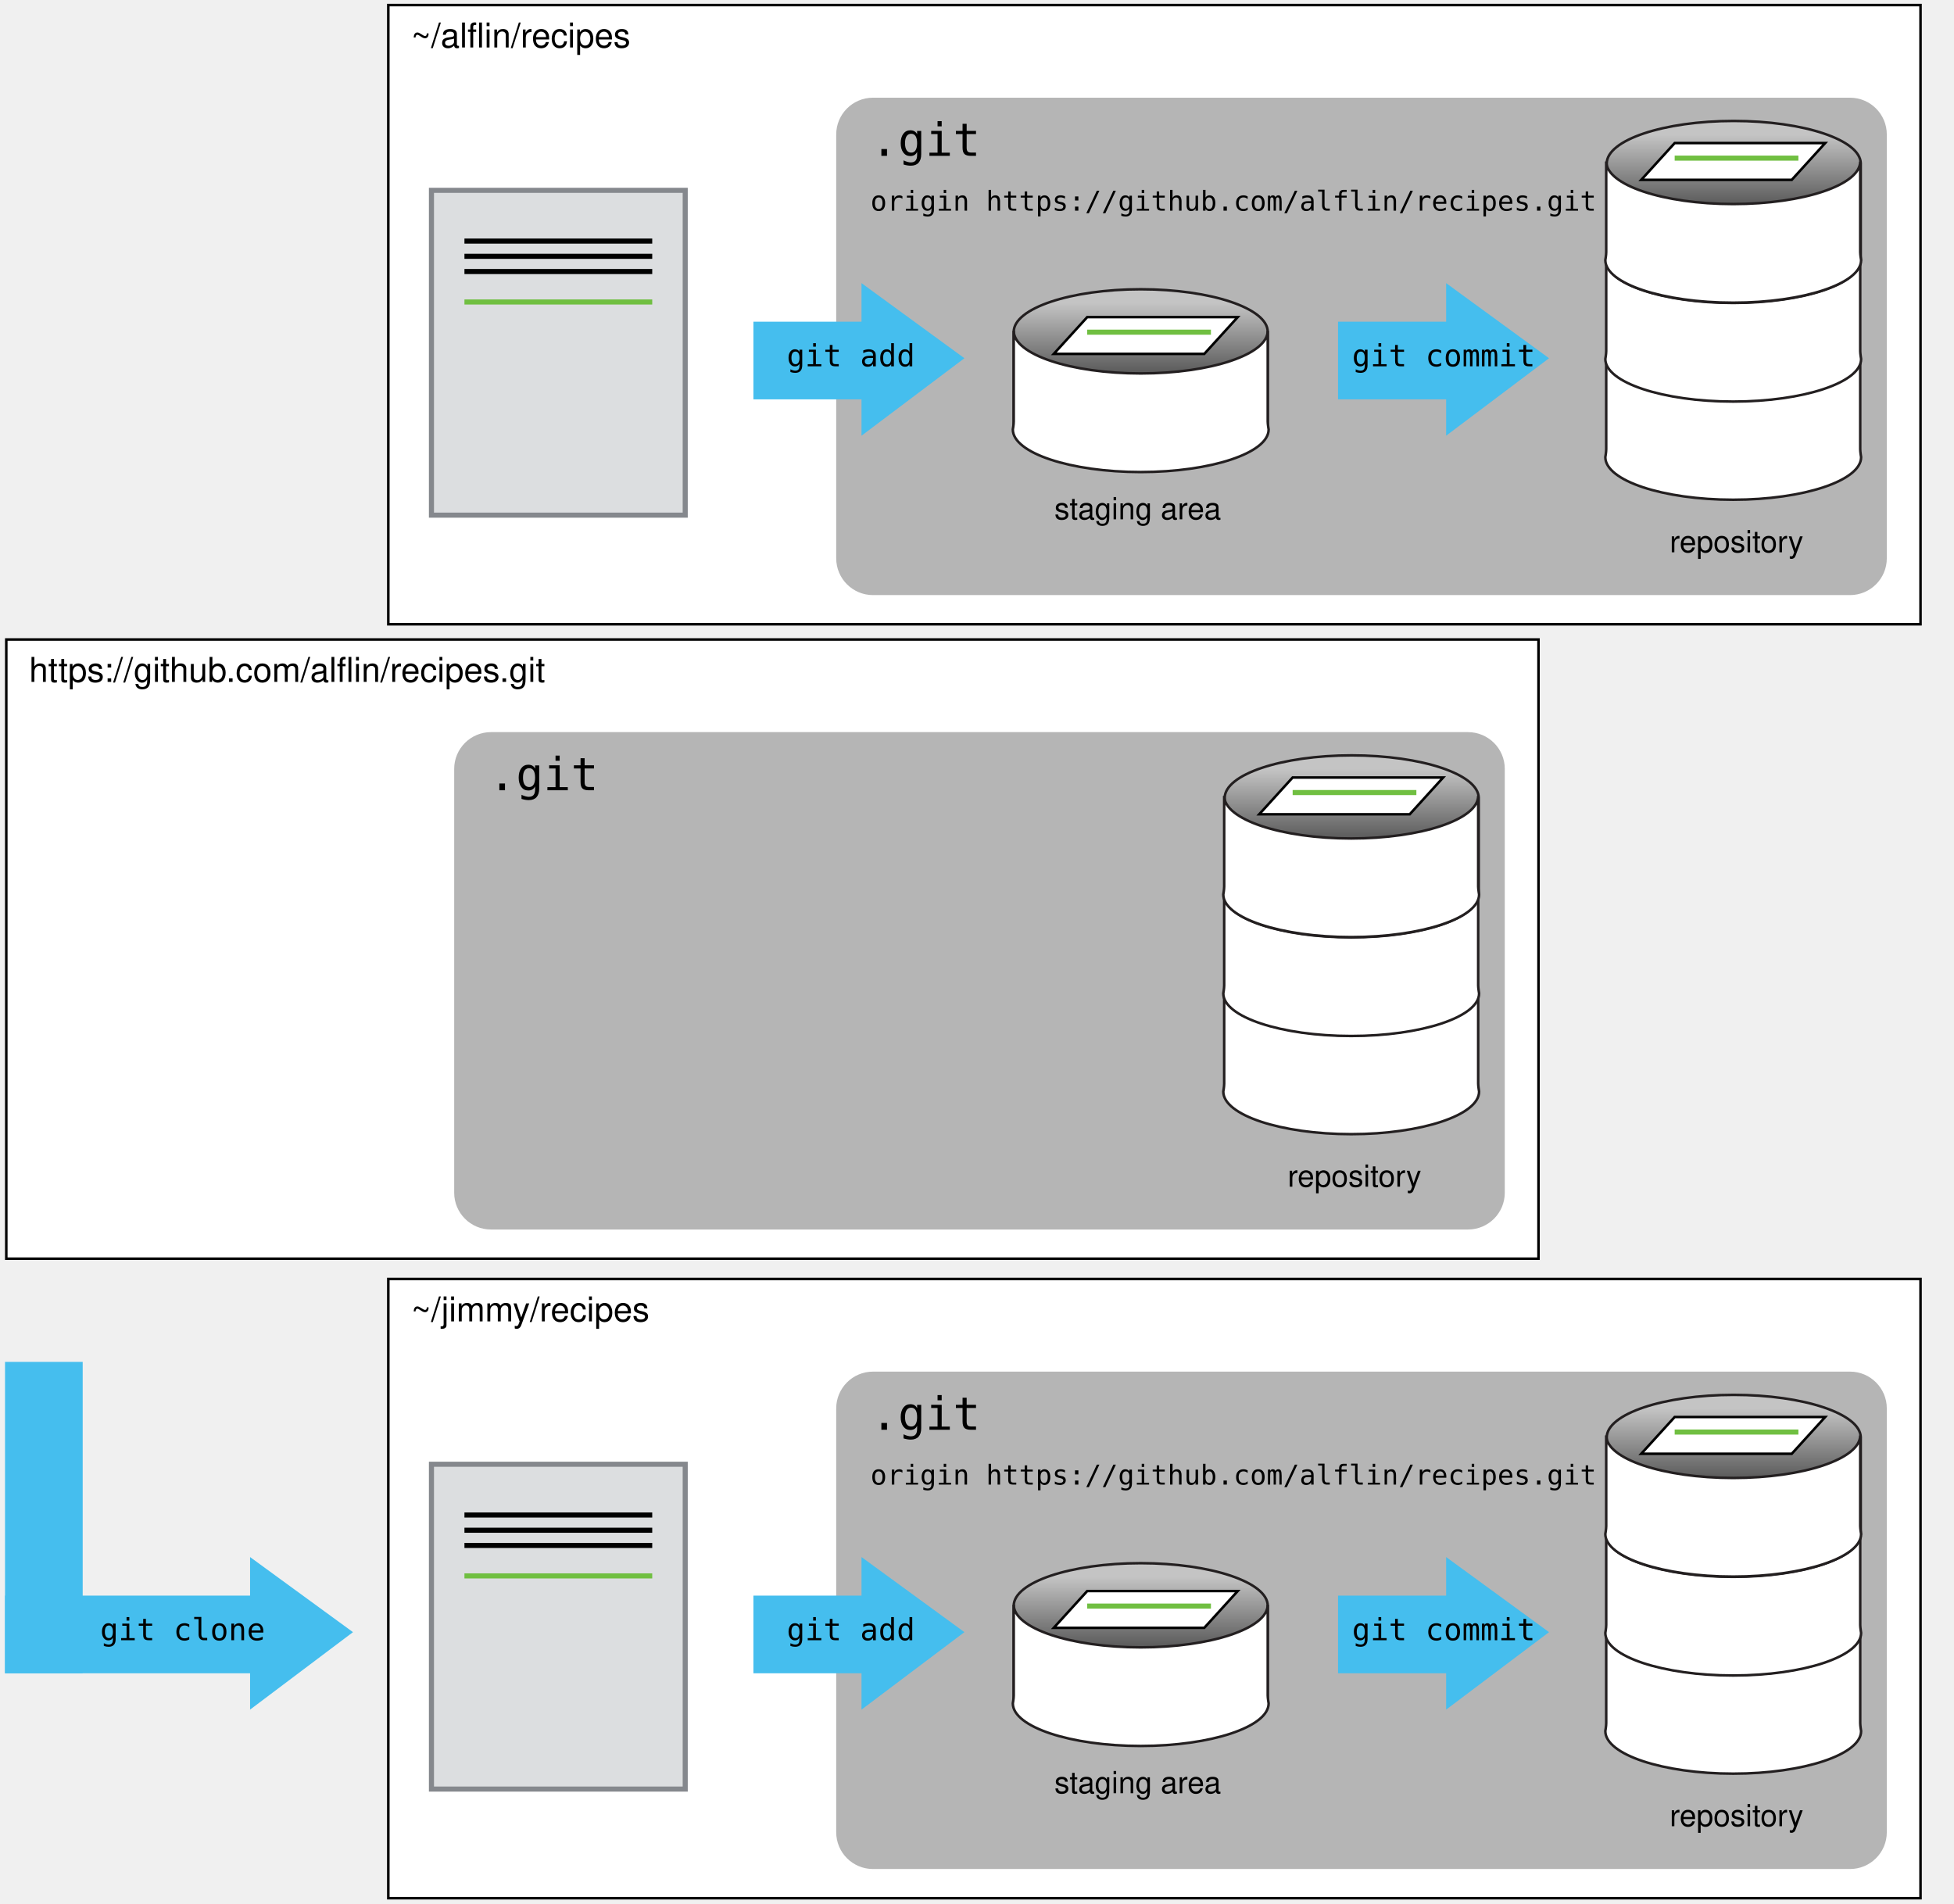
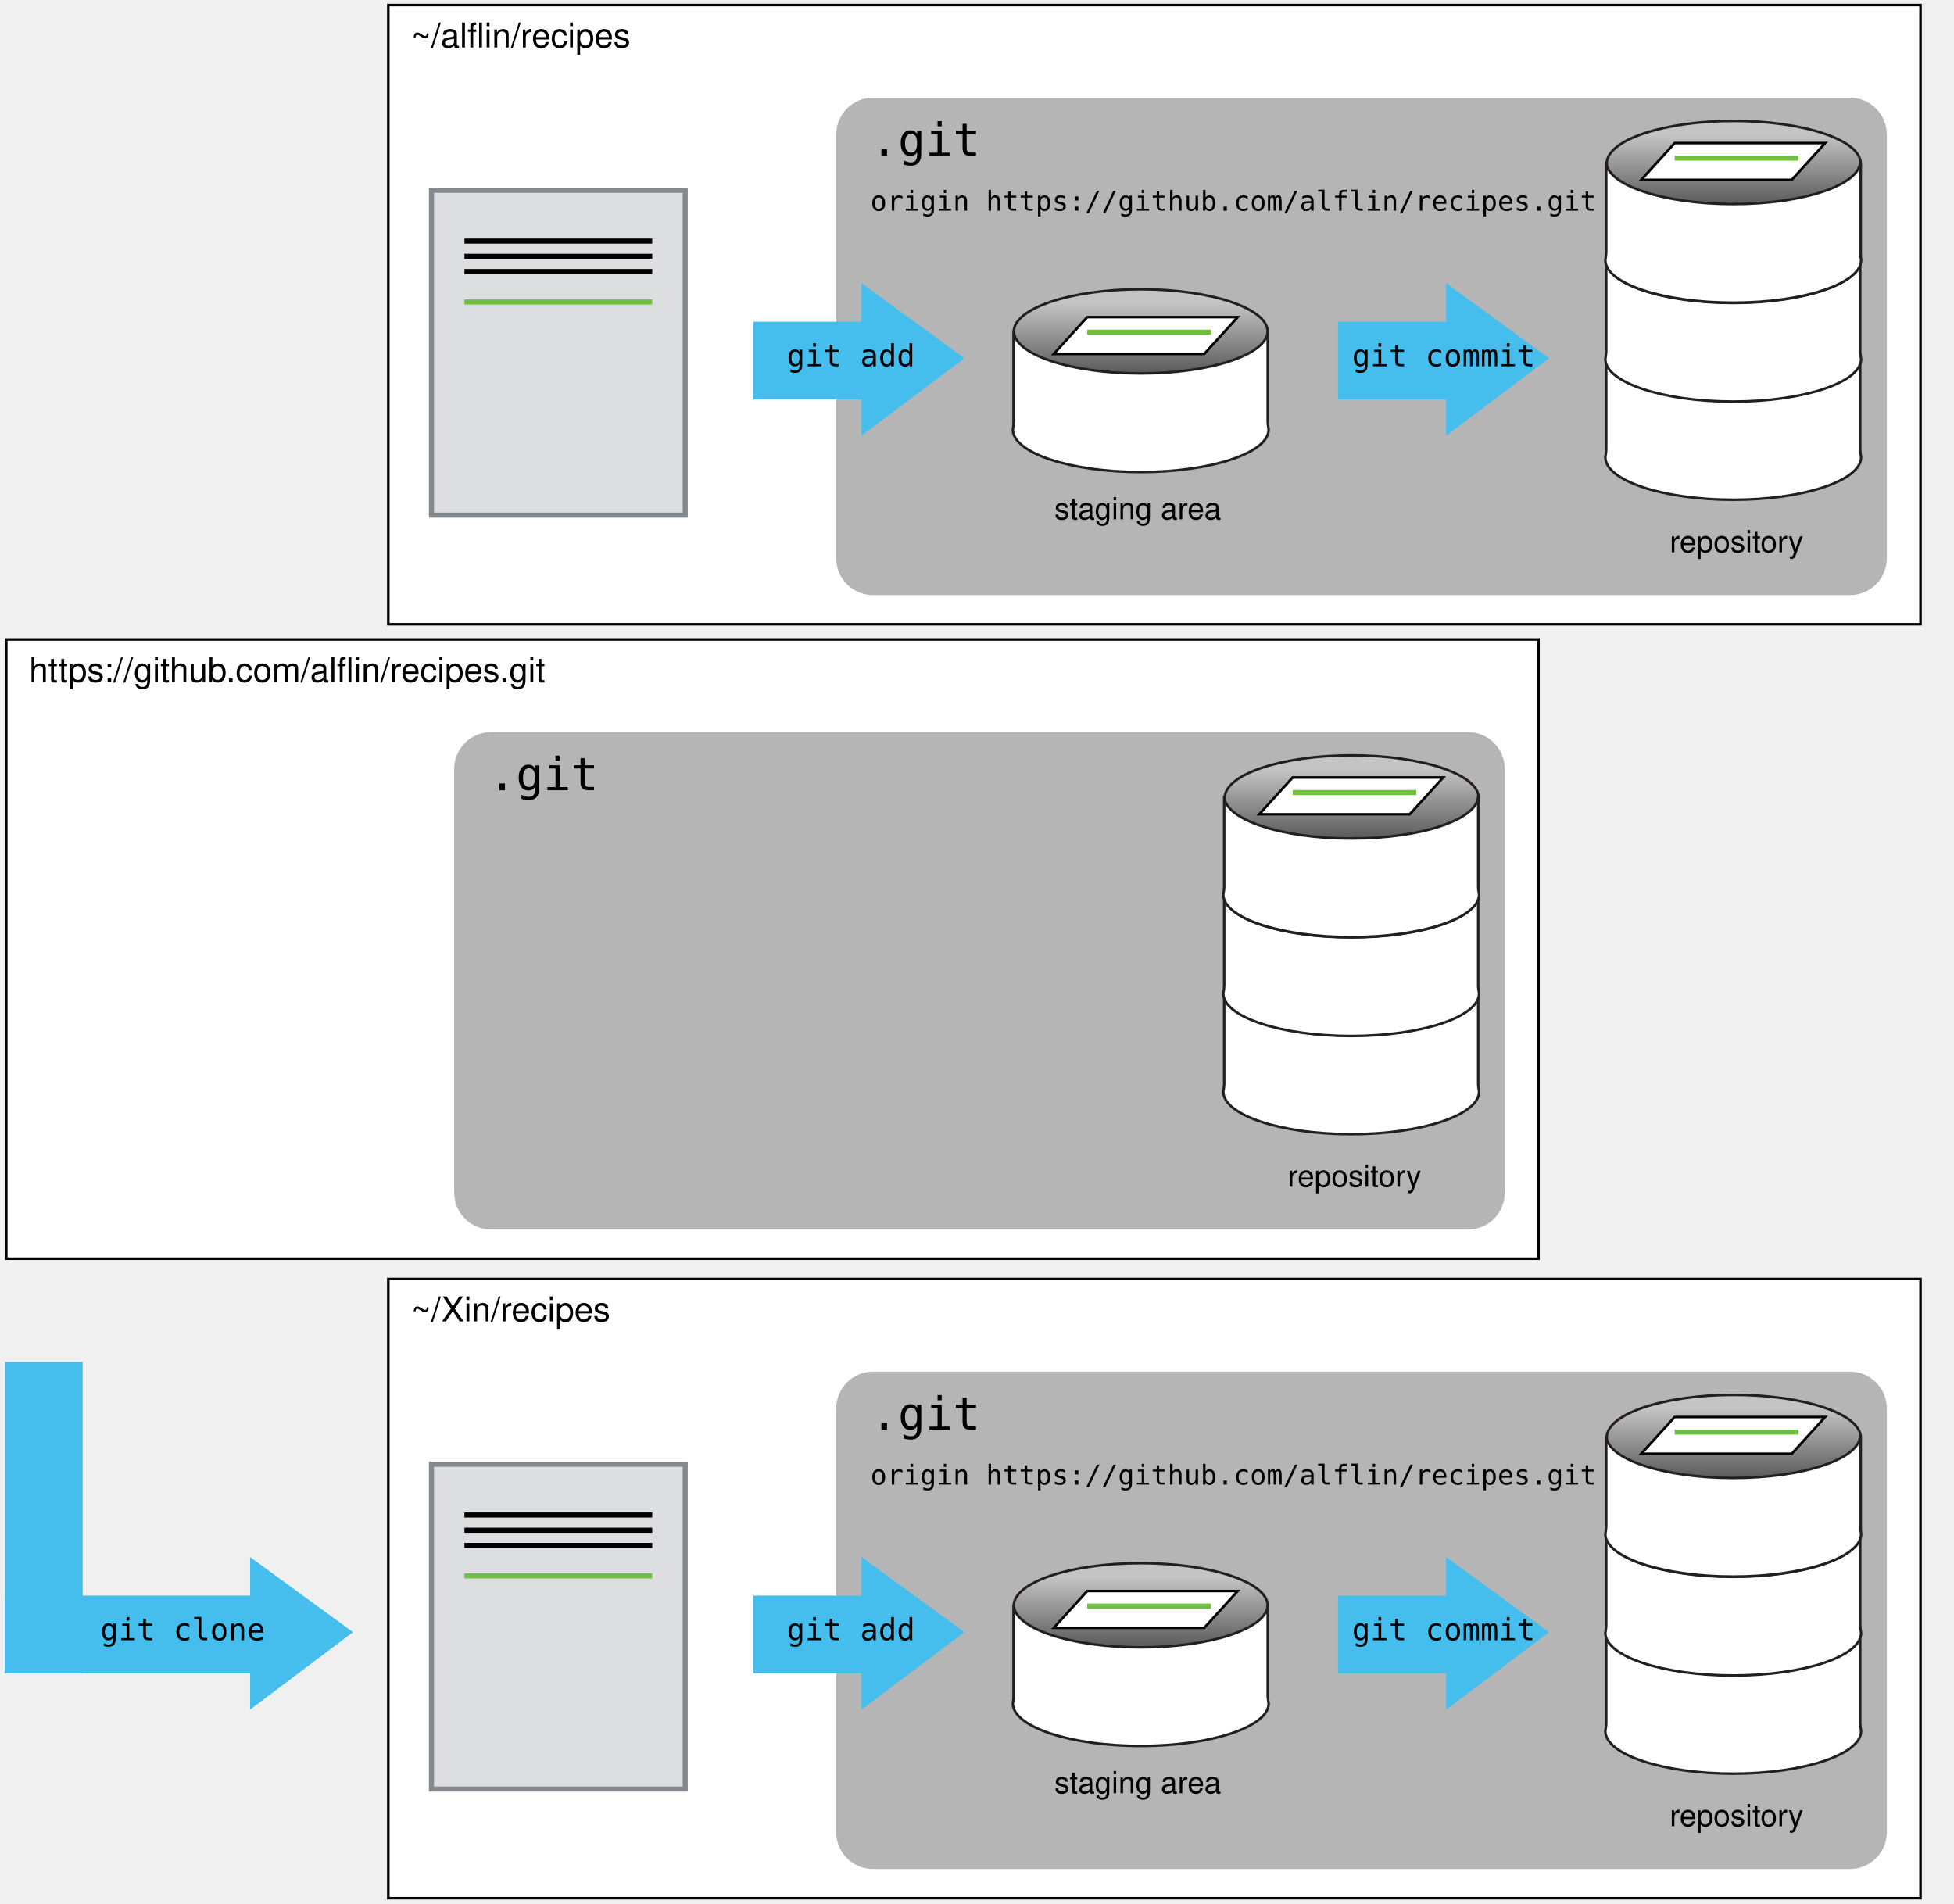
<svg xmlns="http://www.w3.org/2000/svg" xmlns:xlink="http://www.w3.org/1999/xlink" version="1.1" x="0px" y="0px" width="770" height="750" viewBox="0 0 770 750" enable-background="new 0 0 622 452" xml:space="preserve" id="svg4593">
  <defs id="defs4776">
    <linearGradient y2="363.473" x2="480.357" y1="334.872" x1="480.357" gradientUnits="userSpaceOnUse" id="SVGID_1_" gradientTransform="translate(279.4359,-47.97182)">
      <stop id="stop4613" style="stop-color:#C4C4C4" offset="0.098" />
      <stop id="stop4615" style="stop-color:#686868" offset="0.533" />
      <stop id="stop4617" style="stop-color:#000000" offset="1" />
    </linearGradient>
    <linearGradient xlink:href="#SVGID_3_" id="linearGradient5073" gradientUnits="userSpaceOnUse" x1="537.177" y1="57.66" x2="537.177" y2="112.913" />
    <linearGradient xlink:href="#SVGID_3_" id="linearGradient5457" gradientUnits="userSpaceOnUse" x1="537.177" y1="57.66" x2="537.177" y2="112.913" />
    <linearGradient xlink:href="#SVGID_2_" id="linearGradient10592" gradientUnits="userSpaceOnUse" x1="303.499" y1="123.986" x2="303.499" y2="179.235" />
    <linearGradient xlink:href="#SVGID_3_" id="linearGradient10594" gradientUnits="userSpaceOnUse" x1="537.177" y1="57.66" x2="537.177" y2="112.913" />
    <linearGradient xlink:href="#SVGID_2_" id="linearGradient10905" gradientUnits="userSpaceOnUse" x1="303.499" y1="123.986" x2="303.499" y2="179.235" />
  </defs>
  <text xml:space="preserve" style="font-style:normal;font-variant:normal;font-weight:normal;font-stretch:normal;font-size:12px;line-height:125%;font-family:Monospace;-inkscape-font-specification:Monospace;text-align:start;letter-spacing:0px;word-spacing:0px;writing-mode:lr-tb;text-anchor:start;fill:#000000;fill-opacity:1;stroke:none;stroke-width:1px;stroke-linecap:butt;stroke-linejoin:miter;stroke-opacity:1" x="720.692" y="35.841" id="text4930">
    <tspan id="tspan4932" x="720.692" y="35.841" />
  </text>
  <g id="g10741" transform="translate(4.5000001e-7,-1)">
    <g id="g10396">
      <rect style="fill:#ffffff;stroke:#000000;stroke-miterlimit:10" id="rect4596" height="244" width="603.785" stroke-miterlimit="10" y="3" x="153.02" />
      <g id="Layer_5" transform="translate(146.0202,-9)">
        <g id="g4654">
          <path stroke-miterlimit="10" d="m 598,63 c 0,-8.284 -6.716,-15 -15,-15 l -385,0 c -8.284,0 -15,6.716 -15,15 l 0,167 c 0,8.284 6.716,15 15,15 l 385,0 c 8.284,0 15,-6.716 15,-15 l 0,-167 z" id="path4656" style="fill:#b5b5b5;stroke:#ffffff;stroke-miterlimit:10" />
          <rect x="197" y="59" width="425" height="70.269" id="rect4658" style="fill:none" />
          <text transform="translate(197,71.4199)" id="text4660">
            <tspan x="0" y="0" font-size="18" id="tspan4662" style="font-size:18px;font-family:Consolas">.git</tspan>
            <tspan x="0" y="21.6" font-size="10.8" id="tspan4664" style="font-size:10.8px;font-family:Consolas">origin https://github.com/alflin/recipes.git</tspan>
          </text>
        </g>
        <rect x="16" y="19" width="195.585" height="24.449" id="rect4666" style="fill:none" />
        <text transform="translate(16,28.707)" font-size="13.5" id="text4668" style="font-size:13.5px;font-family:Helvetica">~/alflin/recipes</text>
      </g>
      <g id="Layer_1" transform="translate(146.0202,-9)">
        <g id="g4721">
          <rect x="24" y="85" width="100" height="128" id="rect4723" style="fill:#dcdee0" />
          <rect x="24" y="85" width="100" height="128" id="rect4725" style="fill:none;stroke:#85888d;stroke-width:2" />
          <line x1="37" y1="105" x2="111" y2="105" id="line4727" style="fill:none;stroke:#000000;stroke-width:2" />
          <line x1="37" y1="111" x2="111" y2="111" id="line4729" style="fill:none;stroke:#000000;stroke-width:2" />
          <line x1="37" y1="117" x2="111" y2="117" id="line4731" style="fill:none;stroke:#000000;stroke-width:2" />
          <line x1="37" y1="129" x2="111" y2="129" id="line4733" style="fill:none;stroke:#70bf41;stroke-width:2" />
        </g>
      </g>
      <rect style="fill:none" id="rect4742" height="14" width="52.743" y="137.069" x="310.02" />
      <g id="g5114" transform="translate(146.0202,-9)">
        <g id="g4736">
          <rect x="150.871" y="136.768" width="45.956" height="30.604" id="rect4738" style="fill:#45beee" />
          <polygon points="234.02,151.163 193.467,121.571 193.467,181.695 " id="polygon4740" style="fill:#45beee" />
        </g>
        <text y="154.35" x="164" font-size="12" id="text4744" style="font-size:12px;font-family:Consolas">git add</text>
      </g>
      <rect style="fill:none" id="rect4752" height="14" width="85.542" y="137.069" x="523" />
      <g id="g5108" transform="translate(146.0202,-9)">
        <g id="g4746">
          <rect x="381.251" y="136.768" width="45.956" height="30.604" id="rect4748" style="fill:#45beee" />
          <polygon points="464.399,151.163 423.847,121.571 423.847,181.695 " id="polygon4750" style="fill:#45beee" />
        </g>
        <text y="154.35" x="386.764" font-size="12" id="text4754" style="font-size:12px;font-family:Consolas">git commit</text>
      </g>
      <rect style="fill:none" id="rect4766" height="17" width="147" y="197" x="375.02" />
      <g id="g5093" transform="translate(146.0202,-9)">
        <g id="Layer_3">
          <g id="g4671">
            <linearGradient y2="179.235" x2="303.499" y1="123.986" x1="303.499" gradientUnits="userSpaceOnUse" id="SVGID_2_">
              <stop id="stop4674" style="stop-color:#C4C4C4" offset="0.098" />
              <stop id="stop4676" style="stop-color:#686868" offset="0.533" />
              <stop id="stop4678" style="stop-color:#000000" offset="1" />
            </linearGradient>
            <path id="path4680" d="m 253.453,178.205 c 0,-9.264 22.404,-16.777 50.047,-16.777 27.643,0 50.045,7.514 50.045,16.777 l 0,1.029 c 0,0 0,-2.115 0,-3.117 0,-1.007 0,-35.745 0,-35.745 l 0,0.394 c 0,-9.27 -22.402,-16.78 -50.045,-16.78 -27.643,0 -50.047,7.51 -50.047,16.78 l 0,-0.394 c 0,0 0,34.519 0,35.733 0,1.205 0,3.129 0,3.129 l 0,-1.029 z" stroke-miterlimit="10" style="fill:url(#linearGradient10905);stroke:#231f20;stroke-miterlimit:10" />
            <g id="g4682">
              <path id="path4684" d="m 353.545,140.373 c 0,0 0,34.738 0,35.745 0,1.002 0.355,3.117 0.355,3.117 0,9.27 -22.758,16.779 -50.4,16.779 -27.642,0 -50.4,-7.51 -50.4,-16.779 0,0 0.354,-1.924 0.354,-3.129 0,-1.214 0,-35.733 0,-35.733 0,9.274 22.404,16.785 50.047,16.785 27.643,0 50.044,-7.511 50.044,-16.785 z" stroke-miterlimit="10" style="fill:#ffffff;stroke:#231f20;stroke-miterlimit:10" />
            </g>
          </g>
          <g id="g4686">
            <polygon id="polygon4688" points="341.719,134.965 282.411,134.965 269.235,149.459 328.542,149.459 " stroke-miterlimit="10" style="fill:#ffffff;stroke:#000000;stroke-miterlimit:10" />
            <line id="line4690" y2="140.894" x2="331.165" y1="140.894" x1="282.411" style="fill:none;stroke:#70bf41;stroke-width:2" />
          </g>
        </g>
        <text y="214.628" x="269.477" font-size="12" id="text4768" style="font-size:12px;font-family:Helvetica">staging area</text>
      </g>
      <rect style="fill:none" id="rect4770" height="17" width="147" y="210" x="610.805" />
      <g id="g5075" transform="translate(146.0202,-9)">
        <g id="Layer_4">
          <linearGradient y2="112.913" x2="537.177" y1="57.66" x1="537.177" gradientUnits="userSpaceOnUse" id="SVGID_3_">
            <stop id="stop4694" style="stop-color:#C4C4C4" offset="0.098" />
            <stop id="stop4696" style="stop-color:#686868" offset="0.533" />
            <stop id="stop4698" style="stop-color:#000000" offset="1" />
          </linearGradient>
          <path id="path4700" d="m 487.13,111.882 c 0,-9.268 22.407,-16.781 50.047,-16.781 27.641,0 50.047,7.513 50.047,16.781 l 0,1.03 c 0,0 0,-2.118 0,-3.121 0,-1.003 0,-35.739 0,-35.739 l 0,0.388 c 0,-9.268 -22.406,-16.781 -50.047,-16.781 -27.64,0 -50.047,7.513 -50.047,16.781 l 0,-0.388 c 0,0 0,34.519 0,35.728 0,1.209 0,3.132 0,3.132 l 0,-1.03 z" stroke-miterlimit="10" style="fill:url(#linearGradient5457);stroke:#231f20;stroke-miterlimit:10" />
          <g id="g4702">
            <path id="path4704" d="m 587.021,151.283 c 0,0 0,34.738 0,35.74 0,1.002 0.354,3.121 0.354,3.121 0,9.268 -22.76,16.779 -50.4,16.779 -27.64,0 -50.399,-7.512 -50.399,-16.779 0,0 0.353,-1.924 0.353,-3.133 0,-1.209 0,-35.729 0,-35.729 0,9.268 22.407,16.781 50.047,16.781 27.638,0.001 50.045,-7.512 50.045,-16.78 z" stroke-miterlimit="10" style="fill:#ffffff;stroke:#231f20;stroke-miterlimit:10" />
          </g>
          <g id="g4706">
            <path id="path4708" d="m 587.021,112.601 c 0,0 0,34.736 0,35.739 0,1.002 0.354,3.121 0.354,3.121 0,9.268 -22.76,16.779 -50.4,16.779 -27.64,0 -50.399,-7.512 -50.399,-16.779 0,0 0.353,-1.923 0.353,-3.132 0,-1.209 0,-35.728 0,-35.728 0,9.268 22.407,16.78 50.047,16.78 27.638,0 50.045,-7.512 50.045,-16.78 z" stroke-miterlimit="10" style="fill:#ffffff;stroke:#231f20;stroke-miterlimit:10" />
          </g>
          <g id="g4710">
            <path id="path4712" d="m 587.021,73.628 c 0,0 0,34.737 0,35.739 0,1.002 0.354,3.12 0.354,3.12 0,9.269 -22.76,16.781 -50.4,16.781 -27.64,0 -50.399,-7.513 -50.399,-16.781 0,0 0.353,-1.922 0.353,-3.131 0,-1.209 0,-35.728 0,-35.728 0,9.268 22.407,16.78 50.047,16.78 27.638,0.001 50.045,-7.512 50.045,-16.78 z" stroke-miterlimit="10" style="fill:#ffffff;stroke:#231f20;stroke-miterlimit:10" />
          </g>
          <g id="g4714">
            <polygon id="polygon4716" points="573.216,66.381 513.908,66.381 500.732,80.875 560.039,80.875 " stroke-miterlimit="10" style="fill:#ffffff;stroke:#000000;stroke-miterlimit:10" />
            <line id="line4718" y2="72.311" x2="562.662" y1="72.311" x1="513.908" style="fill:none;stroke:#70bf41;stroke-width:2" />
          </g>
        </g>
        <text y="227.628" x="511.941" font-size="12" id="text4772" style="font-size:12px;font-family:Helvetica">repository</text>
      </g>
      <rect x="610.805" y="210" width="147" height="17" id="rect4977" style="fill:none" />
    </g>
    <g transform="translate(-4.520231,-9)" id="g5196">
      <rect x="7" y="262" stroke-miterlimit="10" width="603.785" height="244" id="rect4811" style="fill:#ffffff;stroke:#000000;stroke-miterlimit:10" />
      <path id="path4817" d="m 598,313 c 0,-8.284 -6.716,-15 -15,-15 l -385,0 c -8.284,0 -15,6.716 -15,15 l 0,167 c 0,8.284 6.716,15 15,15 l 385,0 c 8.284,0 15,-6.716 15,-15 l 0,-167 z" stroke-miterlimit="10" style="fill:#b5b5b5;stroke:#ffffff;stroke-miterlimit:10" />
      <rect id="rect4819" height="70.269" width="425" y="309" x="197" style="fill:none" />
      <text id="text4821" x="197" y="321.42">
        <tspan id="tspan4823" font-size="18" y="321.42" x="197" style="font-size:18px;font-family:Consolas">.git</tspan>
        <tspan id="tspan4825" font-size="10.8" y="343.02" x="197" style="font-size:10.8px;font-family:Consolas" />
      </text>
      <rect style="fill:none" x="16" y="269" width="195.585" height="24.449" id="rect4827" />
      <text style="font-size:13.5px;font-family:Helvetica" font-size="13.5" id="text4829" x="16" y="278.707">https://github.com/alflin/recipes.git</text>
      <g id="g5055" transform="translate(0,250)">
        <g id="g5023">
          <linearGradient id="linearGradient5025" gradientUnits="userSpaceOnUse" x1="537.177" y1="57.66" x2="537.177" y2="112.913">
            <stop offset="0.098" style="stop-color:#C4C4C4" id="stop5027" />
            <stop offset="0.533" style="stop-color:#686868" id="stop5029" />
            <stop offset="1" style="stop-color:#000000" id="stop5031" />
          </linearGradient>
          <path stroke-miterlimit="10" d="m 487.13,111.882 c 0,-9.268 22.407,-16.781 50.047,-16.781 27.641,0 50.047,7.513 50.047,16.781 l 0,1.03 c 0,0 0,-2.118 0,-3.121 0,-1.003 0,-35.739 0,-35.739 l 0,0.388 c 0,-9.268 -22.406,-16.781 -50.047,-16.781 -27.64,0 -50.047,7.513 -50.047,16.781 l 0,-0.388 c 0,0 0,34.519 0,35.728 0,1.209 0,3.132 0,3.132 l 0,-1.03 z" id="path5033" style="fill:url(#linearGradient5073);stroke:#231f20;stroke-miterlimit:10" />
          <g id="g5035">
            <path stroke-miterlimit="10" d="m 587.021,151.283 c 0,0 0,34.738 0,35.74 0,1.002 0.354,3.121 0.354,3.121 0,9.268 -22.76,16.779 -50.4,16.779 -27.64,0 -50.399,-7.512 -50.399,-16.779 0,0 0.353,-1.924 0.353,-3.133 0,-1.209 0,-35.729 0,-35.729 0,9.268 22.407,16.781 50.047,16.781 27.638,0.001 50.045,-7.512 50.045,-16.78 z" id="path5037" style="fill:#ffffff;stroke:#231f20;stroke-miterlimit:10" />
          </g>
          <g id="g5039">
            <path stroke-miterlimit="10" d="m 587.021,112.601 c 0,0 0,34.736 0,35.739 0,1.002 0.354,3.121 0.354,3.121 0,9.268 -22.76,16.779 -50.4,16.779 -27.64,0 -50.399,-7.512 -50.399,-16.779 0,0 0.353,-1.923 0.353,-3.132 0,-1.209 0,-35.728 0,-35.728 0,9.268 22.407,16.78 50.047,16.78 27.638,0 50.045,-7.512 50.045,-16.78 z" id="path5041" style="fill:#ffffff;stroke:#231f20;stroke-miterlimit:10" />
          </g>
          <g id="g5043">
            <path stroke-miterlimit="10" d="m 587.021,73.628 c 0,0 0,34.737 0,35.739 0,1.002 0.354,3.12 0.354,3.12 0,9.269 -22.76,16.781 -50.4,16.781 -27.64,0 -50.399,-7.513 -50.399,-16.781 0,0 0.353,-1.922 0.353,-3.131 0,-1.209 0,-35.728 0,-35.728 0,9.268 22.407,16.78 50.047,16.78 27.638,0.001 50.045,-7.512 50.045,-16.78 z" id="path5045" style="fill:#ffffff;stroke:#231f20;stroke-miterlimit:10" />
          </g>
          <g id="g5047">
            <polygon stroke-miterlimit="10" points="513.908,66.381 500.732,80.875 560.039,80.875 573.216,66.381 " id="polygon5049" style="fill:#ffffff;stroke:#000000;stroke-miterlimit:10" />
            <line x1="513.908" y1="72.311" x2="562.662" y2="72.311" id="line5051" style="fill:none;stroke:#70bf41;stroke-width:2" />
          </g>
        </g>
        <text style="font-size:12px;font-family:Helvetica" id="text5053" font-size="12" x="511.941" y="227.628">repository</text>
      </g>
      <rect style="fill:none" id="rect4762" height="14" width="165.548" transform="matrix(0.9804651,0.196693,-0.196693,0.9804651,0,0)" y="272.824" x="200.719" />
    </g>
    <g id="g10670">
      <g id="g10664">
        <rect style="fill:#45beee" id="rect5294" height="30.604" width="122.711" y="-32.584" x="537.661" transform="matrix(0,1,-1,0,0,0)" />
        <rect x="1.98" y="629.768" width="99.924" height="30.604" id="rect5124" style="fill:#45beee" />
        <polygon transform="translate(-325.3029,493)" points="464.399,151.163 423.847,121.571 423.847,181.695 " id="polygon5126" style="fill:#45beee" />
        <text style="font-size:12px;font-family:Consolas" id="text5128" font-size="12" x="39.461" y="647.35">git clone</text>
      </g>
      <rect x="153.02" y="505" stroke-miterlimit="10" width="603.785" height="244" id="rect10464" style="fill:#ffffff;stroke:#000000;stroke-miterlimit:10" />
      <g transform="translate(146.0202,493)" id="g10466">
        <g id="g10468">
          <path style="fill:#b5b5b5;stroke:#ffffff;stroke-miterlimit:10" id="path10470" d="m 598,63 c 0,-8.284 -6.716,-15 -15,-15 l -385,0 c -8.284,0 -15,6.716 -15,15 l 0,167 c 0,8.284 6.716,15 15,15 l 385,0 c 8.284,0 15,-6.716 15,-15 l 0,-167 z" stroke-miterlimit="10" />
          <rect style="fill:none" id="rect10472" height="70.269" width="425" y="59" x="197" />
          <text id="text10474" transform="translate(197,71.4199)">
            <tspan style="font-size:18px;font-family:Consolas" id="tspan10476" font-size="18" y="0" x="0">.git</tspan>
            <tspan style="font-size:10.8px;font-family:Consolas" id="tspan10478" font-size="10.8" y="21.6" x="0">origin https://github.com/alflin/recipes.git</tspan>
          </text>
        </g>
        <rect style="fill:none" id="rect10480" height="24.449" width="195.585" y="19" x="16" />
-         <text style="font-size:13.5px;font-family:Helvetica" id="text10482" font-size="13.5" transform="translate(16,28.707)">~/jimmy/recipes</text>
+         <text style="font-size:13.5px;font-family:Helvetica" id="text10482" font-size="13.5" transform="translate(16,28.707)">~/Xin/recipes</text>
      </g>
      <g transform="translate(146.0202,493)" id="g10484">
        <g id="g10486">
          <rect style="fill:#dcdee0" id="rect10488" height="128" width="100" y="85" x="24" />
          <rect style="fill:none;stroke:#85888d;stroke-width:2" id="rect10490" height="128" width="100" y="85" x="24" />
          <line style="fill:none;stroke:#000000;stroke-width:2" id="line10492" y2="105" x2="111" y1="105" x1="37" />
          <line style="fill:none;stroke:#000000;stroke-width:2" id="line10494" y2="111" x2="111" y1="111" x1="37" />
          <line style="fill:none;stroke:#000000;stroke-width:2" id="line10496" y2="117" x2="111" y1="117" x1="37" />
          <line style="fill:none;stroke:#70bf41;stroke-width:2" id="line10498" y2="129" x2="111" y1="129" x1="37" />
        </g>
      </g>
      <rect x="310.02" y="639.069" width="52.743" height="14" id="rect10500" style="fill:none" />
      <g transform="translate(146.0202,493)" id="g10502">
        <g id="g10504">
          <rect style="fill:#45beee" id="rect10506" height="30.604" width="45.956" y="136.768" x="150.871" />
          <polygon style="fill:#45beee" id="polygon10508" points="193.467,121.571 193.467,181.695 234.02,151.163 " />
        </g>
        <text style="font-size:12px;font-family:Consolas" id="text10510" font-size="12" x="164" y="154.35">git add</text>
      </g>
      <rect x="523" y="639.069" width="85.542" height="14" id="rect10512" style="fill:none" />
      <g transform="translate(146.0202,493)" id="g10514">
        <g id="g10516">
          <rect style="fill:#45beee" id="rect10518" height="30.604" width="45.956" y="136.768" x="381.251" />
          <polygon style="fill:#45beee" id="polygon10520" points="423.847,121.571 423.847,181.695 464.399,151.163 " />
        </g>
        <text style="font-size:12px;font-family:Consolas" id="text10522" font-size="12" x="386.764" y="154.35">git commit</text>
      </g>
      <rect x="375.02" y="699" width="147" height="17" id="rect10524" style="fill:none" />
      <g transform="translate(146.0202,493)" id="g10526">
        <g id="g10528">
          <g id="g10530">
            <linearGradient id="linearGradient10532" gradientUnits="userSpaceOnUse" x1="303.499" y1="123.986" x2="303.499" y2="179.235">
              <stop offset="0.098" style="stop-color:#C4C4C4" id="stop10534" />
              <stop offset="0.533" style="stop-color:#686868" id="stop10536" />
              <stop offset="1" style="stop-color:#000000" id="stop10538" />
            </linearGradient>
            <path style="fill:url(#linearGradient10592);stroke:#231f20;stroke-miterlimit:10" stroke-miterlimit="10" d="m 253.453,178.205 c 0,-9.264 22.404,-16.777 50.047,-16.777 27.643,0 50.045,7.514 50.045,16.777 l 0,1.029 c 0,0 0,-2.115 0,-3.117 0,-1.007 0,-35.745 0,-35.745 l 0,0.394 c 0,-9.27 -22.402,-16.78 -50.045,-16.78 -27.643,0 -50.047,7.51 -50.047,16.78 l 0,-0.394 c 0,0 0,34.519 0,35.733 0,1.205 0,3.129 0,3.129 l 0,-1.029 z" id="path10540" />
            <g id="g10542">
              <path style="fill:#ffffff;stroke:#231f20;stroke-miterlimit:10" stroke-miterlimit="10" d="m 353.545,140.373 c 0,0 0,34.738 0,35.745 0,1.002 0.355,3.117 0.355,3.117 0,9.27 -22.758,16.779 -50.4,16.779 -27.642,0 -50.4,-7.51 -50.4,-16.779 0,0 0.354,-1.924 0.354,-3.129 0,-1.214 0,-35.733 0,-35.733 0,9.274 22.404,16.785 50.047,16.785 27.643,0 50.044,-7.511 50.044,-16.785 z" id="path10544" />
            </g>
          </g>
          <g id="g10546">
            <polygon style="fill:#ffffff;stroke:#000000;stroke-miterlimit:10" stroke-miterlimit="10" points="282.411,134.965 269.235,149.459 328.542,149.459 341.719,134.965 " id="polygon10548" />
            <line style="fill:none;stroke:#70bf41;stroke-width:2" x1="282.411" y1="140.894" x2="331.165" y2="140.894" id="line10550" />
          </g>
        </g>
        <text style="font-size:12px;font-family:Helvetica" id="text10552" font-size="12" x="269.477" y="214.628">staging area</text>
      </g>
      <rect x="610.805" y="712" width="147" height="17" id="rect10554" style="fill:none" />
      <g transform="translate(146.0202,493)" id="g10556">
        <g id="g10558">
          <linearGradient id="linearGradient10560" gradientUnits="userSpaceOnUse" x1="537.177" y1="57.66" x2="537.177" y2="112.913">
            <stop offset="0.098" style="stop-color:#C4C4C4" id="stop10562" />
            <stop offset="0.533" style="stop-color:#686868" id="stop10564" />
            <stop offset="1" style="stop-color:#000000" id="stop10566" />
          </linearGradient>
          <path style="fill:url(#linearGradient10594);stroke:#231f20;stroke-miterlimit:10" stroke-miterlimit="10" d="m 487.13,111.882 c 0,-9.268 22.407,-16.781 50.047,-16.781 27.641,0 50.047,7.513 50.047,16.781 l 0,1.03 c 0,0 0,-2.118 0,-3.121 0,-1.003 0,-35.739 0,-35.739 l 0,0.388 c 0,-9.268 -22.406,-16.781 -50.047,-16.781 -27.64,0 -50.047,7.513 -50.047,16.781 l 0,-0.388 c 0,0 0,34.519 0,35.728 0,1.209 0,3.132 0,3.132 l 0,-1.03 z" id="path10568" />
          <g id="g10570">
            <path style="fill:#ffffff;stroke:#231f20;stroke-miterlimit:10" stroke-miterlimit="10" d="m 587.021,151.283 c 0,0 0,34.738 0,35.74 0,1.002 0.354,3.121 0.354,3.121 0,9.268 -22.76,16.779 -50.4,16.779 -27.64,0 -50.399,-7.512 -50.399,-16.779 0,0 0.353,-1.924 0.353,-3.133 0,-1.209 0,-35.729 0,-35.729 0,9.268 22.407,16.781 50.047,16.781 27.638,0.001 50.045,-7.512 50.045,-16.78 z" id="path10572" />
          </g>
          <g id="g10574">
            <path style="fill:#ffffff;stroke:#231f20;stroke-miterlimit:10" stroke-miterlimit="10" d="m 587.021,112.601 c 0,0 0,34.736 0,35.739 0,1.002 0.354,3.121 0.354,3.121 0,9.268 -22.76,16.779 -50.4,16.779 -27.64,0 -50.399,-7.512 -50.399,-16.779 0,0 0.353,-1.923 0.353,-3.132 0,-1.209 0,-35.728 0,-35.728 0,9.268 22.407,16.78 50.047,16.78 27.638,0 50.045,-7.512 50.045,-16.78 z" id="path10576" />
          </g>
          <g id="g10578">
            <path style="fill:#ffffff;stroke:#231f20;stroke-miterlimit:10" stroke-miterlimit="10" d="m 587.021,73.628 c 0,0 0,34.737 0,35.739 0,1.002 0.354,3.12 0.354,3.12 0,9.269 -22.76,16.781 -50.4,16.781 -27.64,0 -50.399,-7.513 -50.399,-16.781 0,0 0.353,-1.922 0.353,-3.131 0,-1.209 0,-35.728 0,-35.728 0,9.268 22.407,16.78 50.047,16.78 27.638,0.001 50.045,-7.512 50.045,-16.78 z" id="path10580" />
          </g>
          <g id="g10582">
            <polygon style="fill:#ffffff;stroke:#000000;stroke-miterlimit:10" stroke-miterlimit="10" points="513.908,66.381 500.732,80.875 560.039,80.875 573.216,66.381 " id="polygon10584" />
            <line style="fill:none;stroke:#70bf41;stroke-width:2" x1="513.908" y1="72.311" x2="562.662" y2="72.311" id="line10586" />
          </g>
        </g>
        <text style="font-size:12px;font-family:Helvetica" id="text10588" font-size="12" x="511.941" y="227.628">repository</text>
      </g>
      <rect style="fill:none" id="rect10590" height="17" width="147" y="712" x="610.805" />
    </g>
  </g>
</svg>
